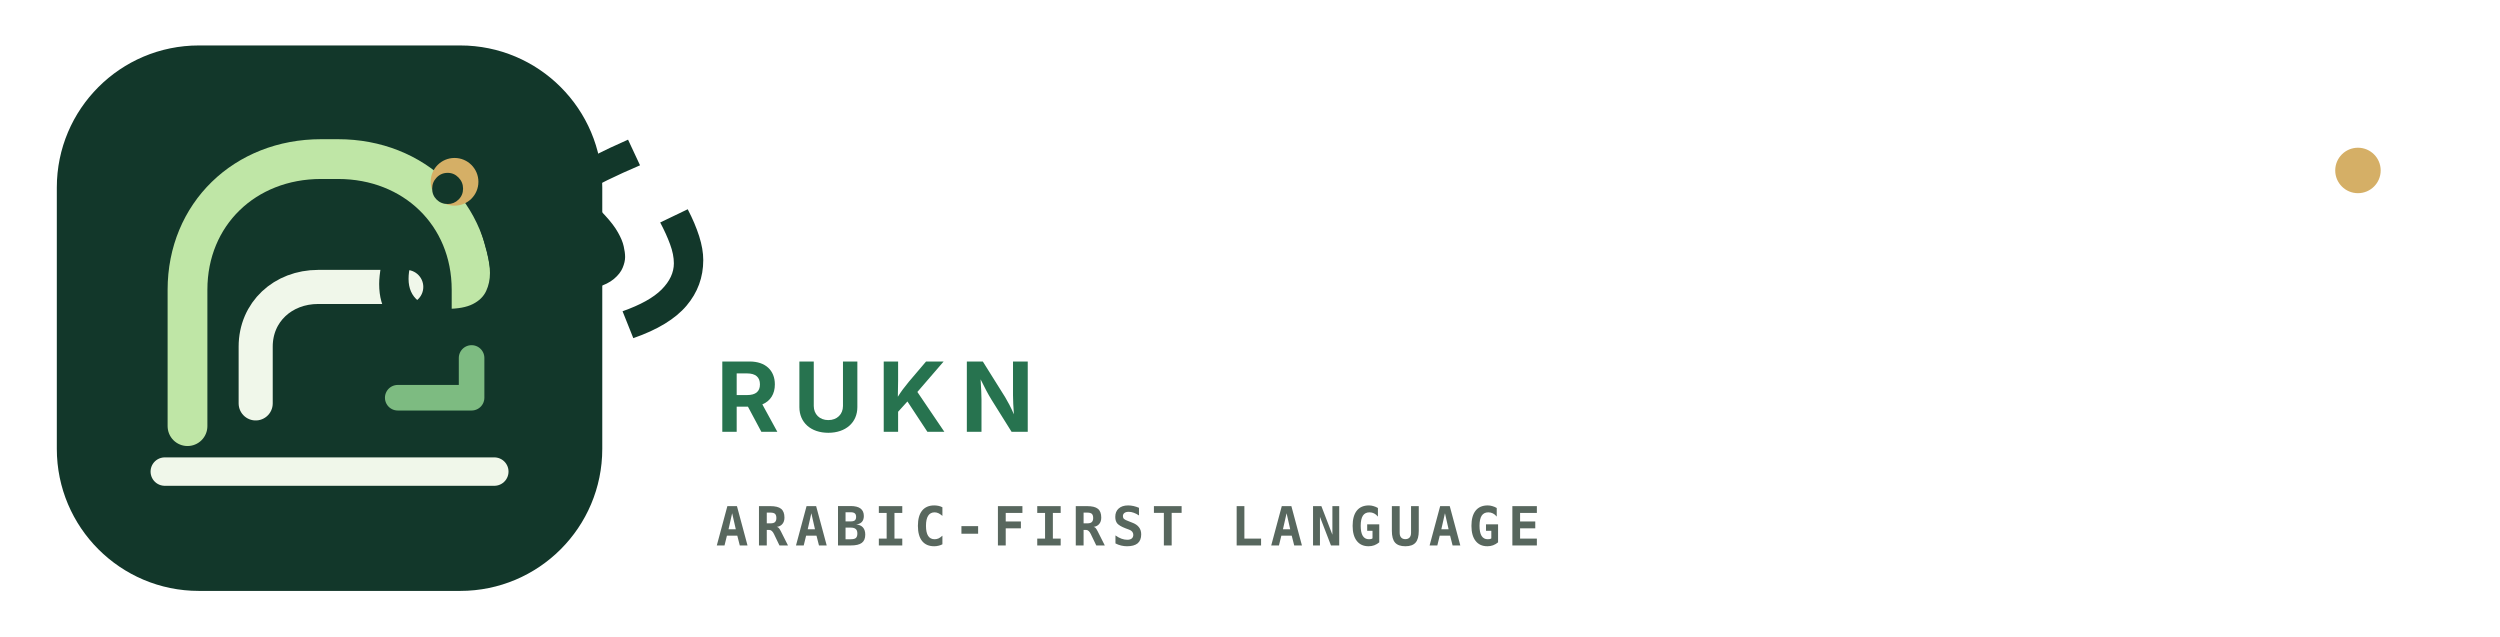
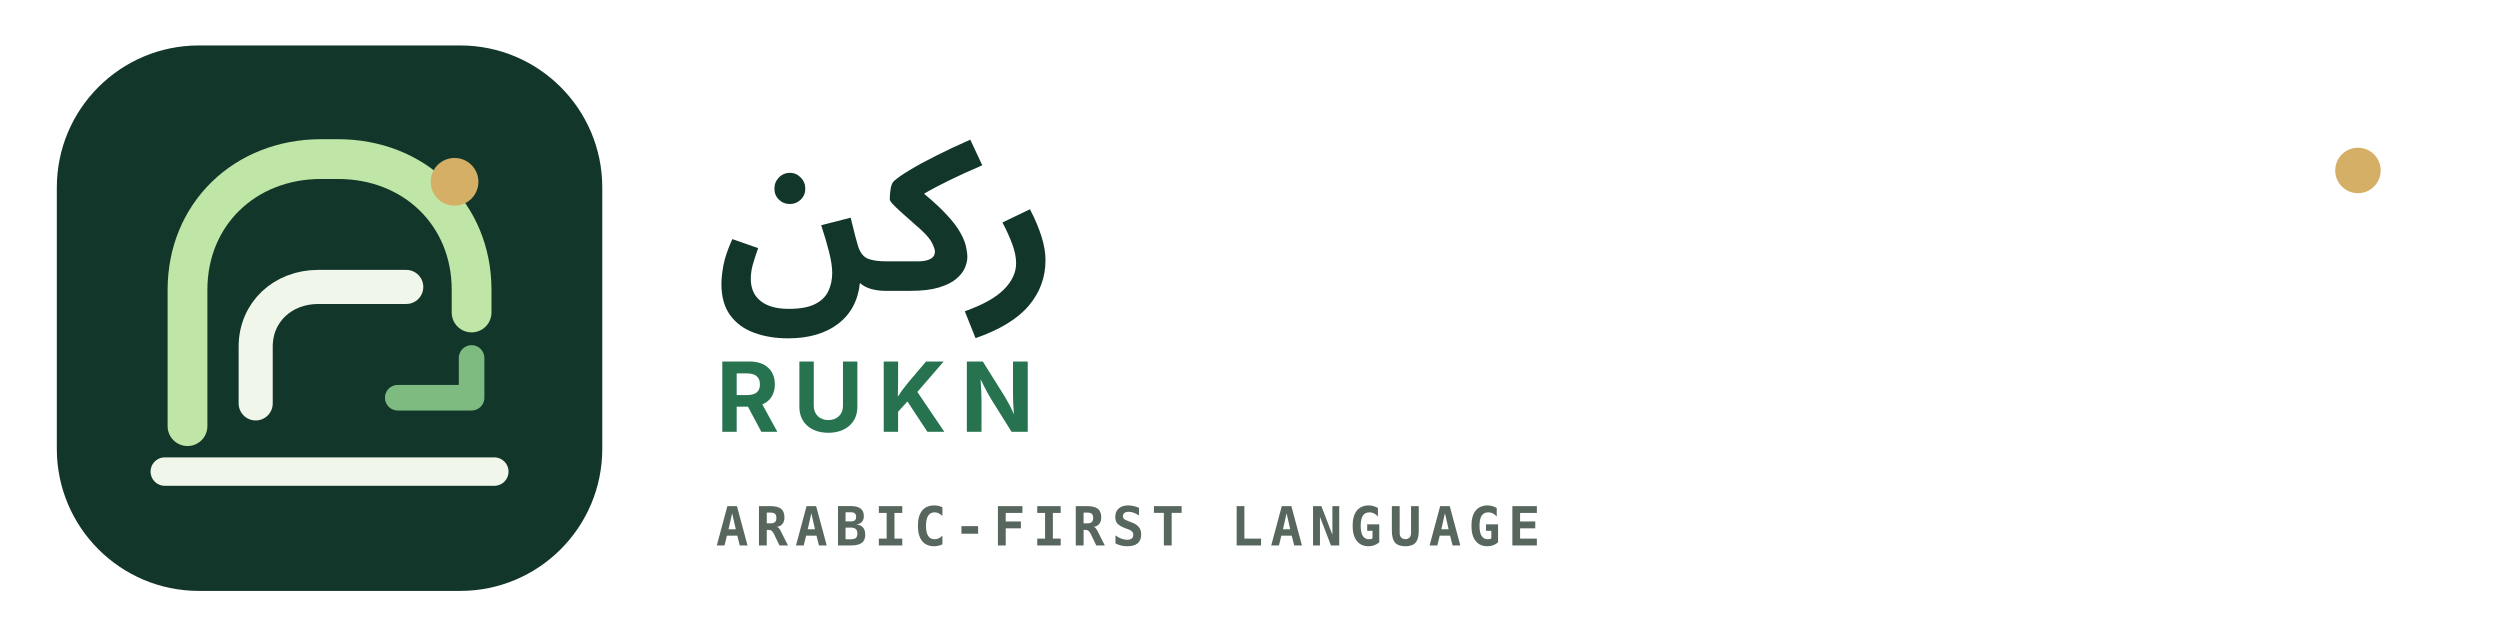
<svg xmlns="http://www.w3.org/2000/svg" width="440" height="112" viewBox="0 0 440 112" role="img" aria-labelledby="title desc">
  <g transform="translate(10 8)">
    <rect width="96" height="96" rx="25" fill="#12372A" />
    <path d="M23 67V43C23 29.7 33.1 20 46.5 20H49.5C62.9 20 73 29.7 73 43V47" fill="none" stroke="#BFE6A6" stroke-width="7" stroke-linecap="round" stroke-linejoin="round" />
    <path d="M35 63V53C35 46.9 39.8 42.5 46 42.5H61.5" fill="none" stroke="#F0F7EA" stroke-width="6" stroke-linecap="round" stroke-linejoin="round" />
    <path d="M19 75H77" fill="none" stroke="#F0F7EA" stroke-width="5" stroke-linecap="round" />
    <path d="M60 62H73V55" fill="none" stroke="#7DBB81" stroke-width="4.5" stroke-linecap="round" stroke-linejoin="round" />
    <circle cx="70" cy="24" r="4.2" fill="#D5AF66" />
  </g>
-   <text x="126" y="51" fill="#12372A" font-family="Noto Sans Arabic, Tahoma, sans-serif" font-size="37" font-weight="750" direction="rtl" unicode-bidi="plaintext">ركن</text>
+   <text x="126" y="51" fill="#12372A" font-family="Noto Sans Arabic, Tahoma, sans-serif" font-size="37" font-weight="750" direction="rtl" unicode-bidi="plaintext" text-anchor="end">ركن</text>
  <text x="126" y="76" fill="#27734F" font-family="Inter, ui-sans-serif, system-ui, sans-serif" font-size="17" font-weight="750" letter-spacing="2.4">RUKN</text>
  <text x="126" y="96" fill="#58675E" font-family="ui-monospace, SFMono-Regular, Consolas, monospace" font-size="9.5" font-weight="600" letter-spacing="1.25">ARABIC-FIRST LANGUAGE</text>
  <circle cx="415" cy="30" r="4" fill="#D5AF66" />
</svg>
